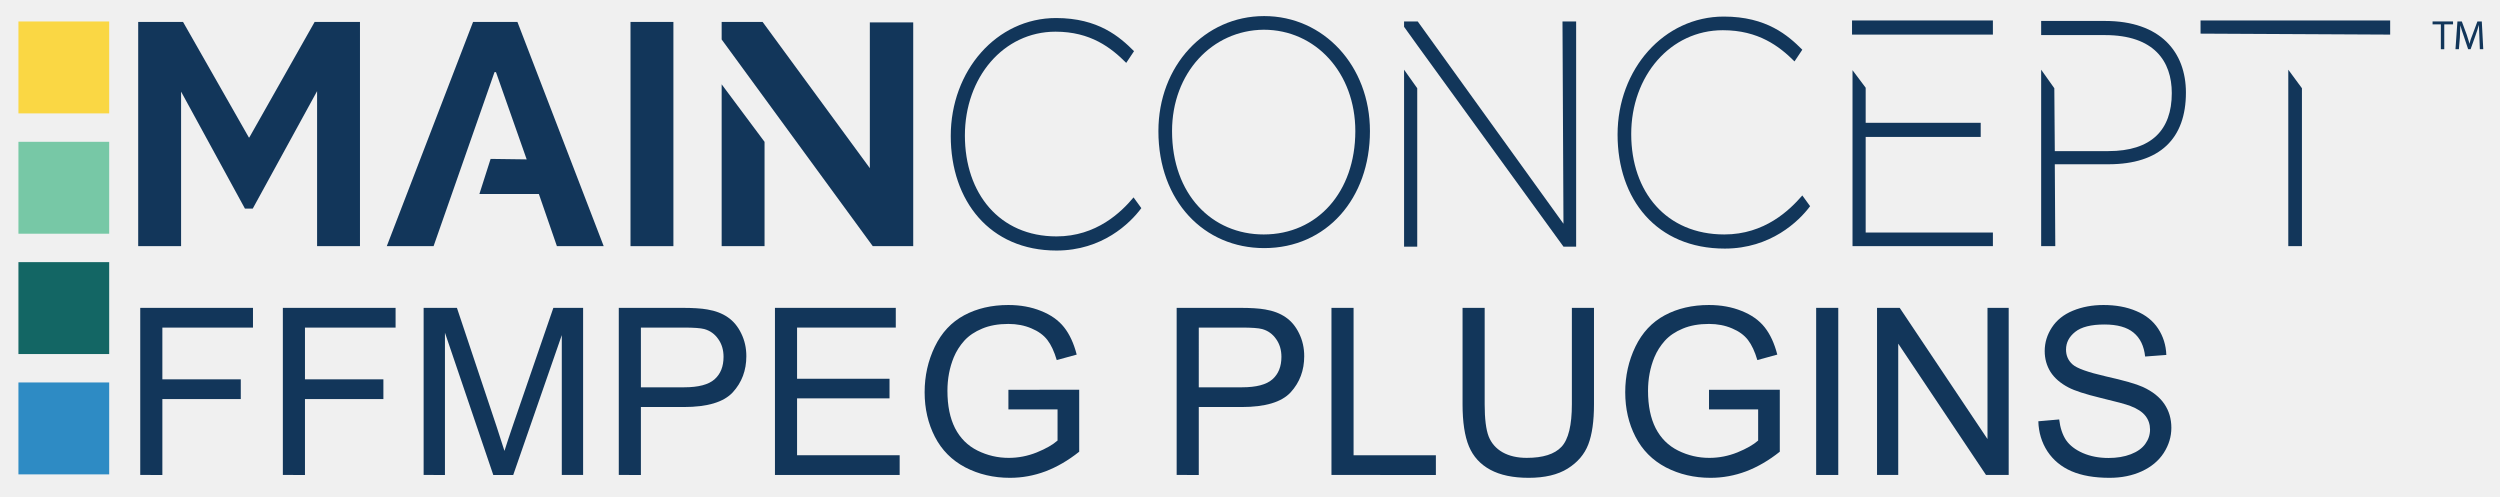
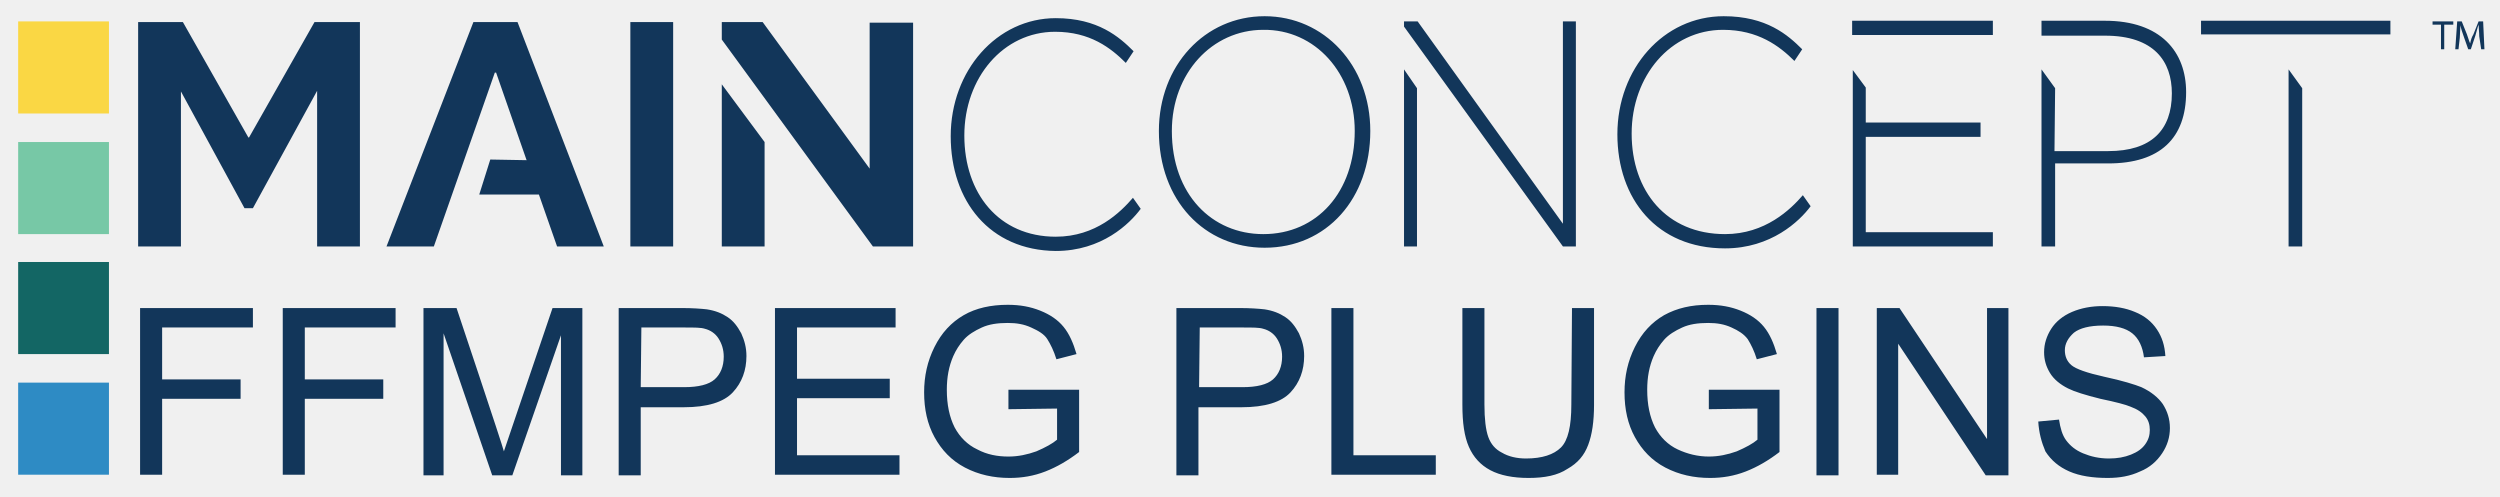
- <svg xmlns="http://www.w3.org/2000/svg" width="136mm" height="27mm" viewBox="0 0 136 27" version="1.1" id="svg247" xml:space="preserve">
-   <defs id="defs244">
-     <rect x="172.506" y="55.448" width="303.117" height="46.515" id="rect1231" />
-     <rect x="172.198" y="55.756" width="304.966" height="32.653" id="rect1225" />
-     <rect x="2.464" y="124.451" width="475.007" height="93.03" id="rect1169" />
-     <rect x="33.269" y="218.097" width="478.395" height="36.657" id="rect649" />
-     <rect x="256.91" y="235.655" width="213.476" height="25.876" id="rect639" />
-     <rect x="61.609" y="231.035" width="406.313" height="105.66" id="rect583" />
-     <rect x="172.506" y="55.448" width="303.117" height="46.515" id="rect1231-6" />
-     <rect x="172.506" y="55.448" width="481.326" height="88.247" id="rect1231-2" />
-   </defs>
-   <g id="layer1">
-     <g id="g451" transform="matrix(0.2651667,0,0,0.2651667,6.555594,38.8049)">
-       <g id="g1022" transform="translate(33.81052,-55.3263)">
-         <g id="g1148" transform="translate(-18.74947,-96.51365)">
-           <g id="g443-9" transform="translate(-20.33282,-4.002739)">
-             <g id="g429-3">
-               <path class="st0" d="m 175.6,37.4 c 0,-13.4 9.4,-24.2 21.6,-24.2 8.7,0 13.1,3.9 16,6.8 l -1.6,2.4 c -3.1,-3.1 -7.3,-6.4 -14.5,-6.4 -10.7,0 -18.6,9.4 -18.6,21.3 0,11.9 7.1,20.7 18.8,20.7 8.2,0 13.3,-5 15.8,-8 l 1.6,2.2 c -2.3,3.1 -8,8.7 -17.4,8.7 -13.7,0 -21.7,-10.2 -21.7,-23.5 z" id="path407-2" style="fill:#12365a" />
-               <polygon class="st0" points="360.6,23.9 363.3,27.5 363.3,34.7 386.9,34.7 386.9,37.6 363.3,37.6 363.3,57.2 389.4,57.2 389.4,60 360.6,60 " id="polygon409-5" style="fill:#12365a" />
-               <g id="g421-9">
-                 <path class="st0" d="m 402.1,40.5 h 11 c 8.8,0 13,-4.3 13,-11.9 0,-6.5 -3.6,-11.9 -13.7,-11.9 h -10.2 -2.9 v -2.9 h 13.1 c 11.4,0 16.6,6.4 16.6,14.7 0,9.4 -5.3,14.7 -15.9,14.7 h -11 l 0.1,16.8 h -2.9 V 23.8 l 2.7,3.8 0.1,12.9" id="path411-4" style="fill:#12365a" />
-                 <path class="st0" d="m 312.4,37.1 c 0,-13.4 9.5,-24.2 21.8,-24.2 8.8,0 13.2,3.9 16.1,6.8 l -1.6,2.4 c -3.1,-3.1 -7.4,-6.4 -14.7,-6.4 -10.8,0 -18.8,9.4 -18.8,21.3 0,11.9 7.2,20.6 19.1,20.6 8.3,0 13.4,-5 16,-8 l 1.6,2.2 c -2.3,3.1 -8.1,8.7 -17.5,8.7 -14,0 -22,-10.1 -22,-23.4 z" id="path413-4" style="fill:#12365a" />
-                 <rect x="360.5" y="13.7" class="st0" width="28.9" height="2.9" id="rect415-4" style="fill:#12365a" />
-                 <polygon class="st0" points="301.3,55.4 301.1,13.9 303.9,13.9 303.9,60.1 301.3,60.1 271.4,18.9 268.6,15 268.6,13.9 271.4,13.9 " id="polygon417-5" style="fill:#12365a" />
-                 <polygon class="st0" points="470.9,13.7 470.9,16.6 432,16.4 432,13.7 " id="polygon419-9" style="fill:#12365a" />
-               </g>
-               <path class="st0" d="m 261.6,36.4 c 0,13.8 -8.9,24 -21.7,24 -12.3,0 -21.7,-9.6 -21.7,-24 0,-13.4 9.5,-23.6 21.7,-23.6 12.2,0 21.7,10.2 21.7,23.6 z m -40.6,0 c 0,13 8.2,21.2 18.8,21.2 11,0 18.8,-8.7 18.8,-21.2 0,-11.9 -8.1,-20.8 -18.8,-20.8 -10.6,0.1 -18.8,8.9 -18.8,20.8 z" id="path423-7" style="fill:#12365a" />
-               <polygon class="st0" points="271.3,27.6 271.3,60.1 268.6,60.1 268.6,23.8 " id="polygon425-1" style="fill:#12365a" />
-               <polygon class="st0" points="452.8,27.6 452.8,60 450,60 450,23.8 " id="polygon427-0" style="fill:#12365a" />
-             </g>
-             <g id="g441-4">
-               <path class="st0" d="m 118.7,14 v 46 h -8.8 V 14 Z" id="path431-12" style="fill:#12365a" />
-               <polygon class="st0" points="69.5,60 82,24.3 82.3,24.3 88.6,42.2 81.2,42.1 78.9,49.3 91.1,49.3 94.8,60 104.4,60 86.7,14 77.6,14 59.9,60 " id="polygon433-60" style="fill:#12365a" />
-               <polygon class="st0" points="137.4,60 128.6,60 128.6,26.8 137.4,38.6 " id="polygon435-2" style="fill:#12365a" />
-               <polygon class="st0" points="159.6,60 167.9,60 167.9,14.1 159,14.1 159,44 137,14 128.6,14 128.6,17.6 " id="polygon437-9" style="fill:#12365a" />
-               <polygon class="st0" points="45.6,60 54.4,60 54.4,14 45.1,14 31.7,37.7 31.6,37.7 18.1,14 8.9,14 8.9,60 17.7,60 17.7,28.3 30.8,52.3 32.4,52.3 45.6,28.2 " id="polygon439-5" style="fill:#12365a" />
-             </g>
-           </g>
-           <g id="g449-51" transform="translate(-20.33282,-4.002739)">
-             <path class="st0" d="m 481.3,14.5 h -1.7 v -0.6 h 4.2 v 0.6 H 482 v 5.1 h -0.7 z" id="path445-1" style="fill:#12365a" />
-             <path class="st0" d="m 489.2,17 c 0,-0.8 -0.1,-1.7 -0.1,-2.4 v 0 c -0.2,0.7 -0.4,1.4 -0.7,2.2 l -1,2.8 h -0.5 L 486,16.9 c -0.3,-0.8 -0.5,-1.5 -0.7,-2.2 v 0 c 0,0.7 -0.1,1.7 -0.1,2.5 l -0.2,2.4 h -0.7 l 0.4,-5.7 h 0.9 l 1,2.7 c 0.2,0.7 0.4,1.3 0.6,1.9 v 0 c 0.1,-0.6 0.3,-1.2 0.6,-1.9 l 1,-2.7 h 0.9 l 0.3,5.7 h -0.7 z" id="path447-2" style="fill:#12365a" />
-           </g>
-           <rect style="fill:#fad744;fill-opacity:1;stroke-width:0.436" id="rect333-67" width="18.856" height="18.62" x="9.904" y="17.383" transform="rotate(90)" />
-           <rect style="fill:#77c8a6;fill-opacity:1;stroke-width:0.436" id="rect333-6-2" width="18.856" height="18.62" x="34.59" y="17.383" transform="rotate(90)" />
-           <rect style="fill:#136664;fill-opacity:1;stroke-width:0.436" id="rect333-6-9-8" width="18.856" height="18.62" x="59.276" y="17.383" transform="rotate(90)" />
-           <rect style="fill:#2e8bc4;fill-opacity:1;stroke-width:0.436" id="rect333-6-9-0-4" width="18.856" height="18.62" x="83.962" y="17.383" transform="rotate(90)" />
-         </g>
-         <text xml:space="preserve" transform="matrix(0.9978,0,0,0.9978,-58.22568,-89.78575)" id="text1223" style="font-size:32px;white-space:pre;shape-inside:url(#rect1225);display:inline;fill:#2e8bc4;fill-opacity:1" />
-         <g aria-label="FFMPEG PLUGINS" transform="matrix(0.9978,0,0,0.9978,-205.8165,-92.04234)" id="text1229-3" style="font-size:48px;font-family:Arial;-inkscape-font-specification:Arial;white-space:pre;shape-inside:url(#rect1231-2);fill:#12365a">
-           <path d="M 176.443,98.685 V 64.326 h 23.18 v 4.055 h -18.633 v 10.641 h 16.125 v 4.055 h -16.125 v 15.609 z" id="path215" />
-           <path d="M 205.764,98.685 V 64.326 h 23.18 v 4.055 h -18.633 v 10.641 h 16.125 v 4.055 h -16.125 v 15.609 z" id="path217" />
-           <path d="M 234.709,98.685 V 64.326 h 6.844 l 8.133,24.328 q 1.125,3.398 1.641,5.086 0.586,-1.875 1.828,-5.508 l 8.227,-23.906 h 6.117 v 34.359 h -4.383 V 69.928 l -9.984,28.758 h -4.102 l -9.938,-29.25 v 29.25 z" id="path219" />
-           <path d="M 274.834,98.685 V 64.326 h 12.961 q 3.422,0 5.227,0.328 2.531,0.422 4.242,1.617 1.711,1.172 2.742,3.305 1.055,2.133 1.055,4.688 0,4.383 -2.789,7.43 -2.789,3.023 -10.078,3.023 h -8.812 v 13.969 z m 4.547,-18.023 h 8.883 q 4.406,0 6.258,-1.641 1.852,-1.641 1.852,-4.617 0,-2.156 -1.102,-3.68 -1.078,-1.547 -2.859,-2.039 -1.148,-0.305 -4.242,-0.305 h -8.789 z" id="path221" />
-           <path d="M 306.943,98.685 V 64.326 h 24.844 v 4.055 h -20.297 v 10.523 h 19.008 v 4.031 h -19.008 v 11.695 h 21.094 v 4.055 z" id="path223" />
-           <path d="m 354.943,85.209 v -4.031 l 14.555,-0.023 v 12.75 q -3.352,2.672 -6.914,4.031 -3.562,1.336 -7.312,1.336 -5.062,0 -9.211,-2.156 -4.125,-2.18 -6.234,-6.281 -2.109,-4.102 -2.109,-9.164 0,-5.016 2.086,-9.352 2.109,-4.359 6.047,-6.469 3.938,-2.109 9.07,-2.109 3.727,0 6.727,1.219 3.023,1.195 4.734,3.352 1.711,2.156 2.602,5.625 l -4.102,1.125 q -0.773,-2.625 -1.922,-4.125 -1.148,-1.5 -3.281,-2.391 -2.133,-0.914 -4.734,-0.914 -3.117,0 -5.391,0.961 -2.273,0.938 -3.68,2.484 -1.383,1.547 -2.156,3.398 -1.312,3.188 -1.312,6.914 0,4.594 1.57,7.688 1.594,3.094 4.617,4.594 3.023,1.5 6.422,1.5 2.953,0 5.766,-1.125 2.812,-1.148 4.266,-2.438 v -6.398 z" id="path225" />
-           <path d="M 389.537,98.685 V 64.326 h 12.961 q 3.422,0 5.227,0.328 2.531,0.422 4.242,1.617 1.711,1.172 2.742,3.305 1.055,2.133 1.055,4.688 0,4.383 -2.789,7.43 -2.789,3.023 -10.078,3.023 h -8.812 v 13.969 z m 4.547,-18.023 h 8.883 q 4.406,0 6.258,-1.641 1.852,-1.641 1.852,-4.617 0,-2.156 -1.102,-3.68 -1.078,-1.547 -2.859,-2.039 -1.148,-0.305 -4.242,-0.305 h -8.789 z" id="path227" />
-           <path d="M 421.365,98.685 V 64.326 h 4.547 v 30.305 h 16.922 v 4.055 z" id="path229" />
-           <path d="m 470.795,64.326 h 4.547 v 19.852 q 0,5.18 -1.172,8.227 -1.172,3.047 -4.242,4.969 -3.047,1.898 -8.016,1.898 -4.828,0 -7.898,-1.664 -3.07,-1.664 -4.383,-4.805 -1.312,-3.164 -1.312,-8.625 V 64.326 h 4.547 v 19.828 q 0,4.477 0.82,6.609 0.844,2.109 2.859,3.258 2.039,1.148 4.969,1.148 5.016,0 7.148,-2.273 2.133,-2.273 2.133,-8.742 z" id="path231" />
-           <path d="m 498.99,85.209 v -4.031 l 14.555,-0.023 v 12.75 q -3.352,2.672 -6.914,4.031 -3.562,1.336 -7.312,1.336 -5.062,0 -9.211,-2.156 -4.125,-2.18 -6.234,-6.281 -2.109,-4.102 -2.109,-9.164 0,-5.016 2.086,-9.352 2.109,-4.359 6.047,-6.469 3.938,-2.109 9.07,-2.109 3.727,0 6.727,1.219 3.023,1.195 4.734,3.352 1.711,2.156 2.602,5.625 l -4.102,1.125 q -0.773,-2.625 -1.922,-4.125 -1.148,-1.5 -3.281,-2.391 -2.133,-0.914 -4.734,-0.914 -3.117,0 -5.391,0.961 -2.273,0.938 -3.68,2.484 -1.383,1.547 -2.156,3.398 -1.312,3.188 -1.312,6.914 0,4.594 1.57,7.688 1.594,3.094 4.617,4.594 3.023,1.5 6.422,1.5 2.953,0 5.766,-1.125 2.812,-1.148 4.266,-2.438 v -6.398 z" id="path233" />
-           <path d="M 521.021,98.685 V 64.326 h 4.547 v 34.359 z" id="path235" />
-           <path d="M 533.537,98.685 V 64.326 h 4.664 l 18.047,26.977 V 64.326 h 4.359 v 34.359 h -4.664 l -18.047,-27 v 27 z" id="path237" />
-           <path d="m 566.701,87.646 4.289,-0.375 q 0.305,2.578 1.406,4.242 1.125,1.641 3.469,2.672 2.344,1.008 5.273,1.008 2.602,0 4.594,-0.773 1.992,-0.773 2.953,-2.109 0.984,-1.359 0.984,-2.953 0,-1.617 -0.938,-2.812 -0.938,-1.219 -3.094,-2.039 -1.383,-0.539 -6.117,-1.664 -4.734,-1.148 -6.633,-2.156 -2.461,-1.289 -3.68,-3.188 -1.195,-1.922 -1.195,-4.289 0,-2.602 1.477,-4.852 1.477,-2.273 4.312,-3.445 2.836,-1.172 6.305,-1.172 3.82,0 6.727,1.242 2.93,1.219 4.5,3.609 1.57,2.391 1.688,5.414 l -4.359,0.328 q -0.352,-3.258 -2.391,-4.922 -2.016,-1.664 -5.977,-1.664 -4.125,0 -6.023,1.523 -1.875,1.5 -1.875,3.633 0,1.852 1.336,3.047 1.312,1.195 6.844,2.461 5.555,1.242 7.617,2.18 3,1.383 4.43,3.516 1.43,2.109 1.43,4.875 0,2.742 -1.57,5.18 -1.57,2.414 -4.523,3.773 -2.93,1.336 -6.609,1.336 -4.664,0 -7.828,-1.359 -3.141,-1.359 -4.945,-4.078 -1.781,-2.742 -1.875,-6.188 z" id="path239" />
-         </g>
-       </g>
-       <text xml:space="preserve" transform="matrix(0.9978,0,0,0.9978,-24.72254,-146.3415)" id="text637" style="white-space:pre;shape-inside:url(#rect639);display:inline;fill:#000000" />
-     </g>
-   </g>
-   <style type="text/css" id="style251">
- 	.st0{fill:#12365A;}
- </style>
-   <style type="text/css" id="style328">
- 	.st0{fill:#FFFFFF;}
- </style>
-   <style type="text/css" id="style405">
- 	.st0{fill:#12365A;}
- </style>
+ <svg xmlns="http://www.w3.org/2000/svg" enable-background="new 0 0 385.5 76.5" viewBox="0 0 385.5 76.5">
+   <path d="m2.8 3.3h14v14.2h-14z" fill="#fad744" />
+   <path d="m2.8 21.9h14v14.2h-14z" fill="#77c8a6" />
+   <path d="m2.8 40.4h14v14.2h-14z" fill="#136664" />
+   <path d="m2.8 59h14v14.2h-14z" fill="#2e8bc4" />
+   <path d="m146.6 21c0-10.1 7.1-18.2 16.2-18.2 6.5 0 9.8 2.9 12 5.1l-1.2 1.8c-2.3-2.3-5.5-4.8-10.9-4.8-8 0-14 7.1-14 16s5.3 15.6 14.1 15.6c6.2 0 10-3.8 11.9-6l1.2 1.7c-1.7 2.3-6 6.5-13.1 6.5-10.2-.1-16.2-7.7-16.2-17.7zm139.1-10.2 2 2.7v5.4h17.7v2.2h-17.7v14.7h19.6v2.2h-21.6zm31.1 12.5h8.3c6.6 0 9.8-3.2 9.8-8.9 0-4.9-2.7-8.9-10.3-8.9h-9.8v-2.3h9.8c8.6 0 12.5 4.8 12.5 11 0 7.1-4 11-12 11h-8.2v12.8h-2.1v-27.3l2.1 2.9zm-67.4-2.6c0-10.1 7.1-18.2 16.4-18.2 6.6 0 9.9 2.9 12.1 5.1l-1.2 1.8c-2.3-2.3-5.6-4.8-11-4.8-8.1 0-14.1 7.1-14.1 16s5.4 15.5 14.4 15.5c6.2 0 10.1-3.8 12-6l1.2 1.7c-1.7 2.3-6.1 6.5-13.2 6.5-10.5 0-16.6-7.6-16.6-17.6zm36.2-17.5h21.7v2.2h-21.7zm-44.6 31.3v-31.2h2v34.7h-2l-24.5-33.9v-.8h2.1zm127.6-31.3v2.1h-29.2v-2.1zm-157.3 17c0 10.4-6.7 18-16.3 18-9.2 0-16.3-7.2-16.3-18 0-10.1 7.1-17.7 16.3-17.7s16.3 7.6 16.3 17.7zm-30.6 0c0 9.8 6.2 15.9 14.1 15.9 8.3 0 14.1-6.5 14.1-15.9 0-8.9-6.1-15.7-14.1-15.6-7.9 0-14.1 6.7-14.1 15.6zm37.8-6.6v24.4h-2v-27.3zm136.5 0v24.4h-2.1v-27.3zm-251.2-10.2v34.6h-6.6v-34.6zm-36.9 34.6 9.4-26.8h.2l4.7 13.5-5.6-.1-1.7 5.4h9.2l2.8 8h7.2l-13.3-34.6h-6.8l-13.4 34.6zm51 0h-6.6v-25l6.6 8.9zm16.7 0h6.2v-34.5h-6.7v22.5l-16.5-22.6h-6.3v2.7zm-85.7 0h6.6v-34.6h-7l-10.1 17.8h-.1l-10.1-17.8h-6.9v34.6h6.6v-23.9l9.8 18h1.3l9.9-18.1zm327.5-34.2h-1.3v-.5h3.2v.5h-1.4v3.8h-.5zm5.9 1.8c0-.6-.1-1.3-.1-1.8-.2.5-.3 1.1-.5 1.7l-.7 2.1h-.4l-.7-2c-.2-.6-.4-1.1-.5-1.7 0 .5-.1 1.3-.1 1.9l-.2 1.8h-.5l.3-4.3h.7l.8 2c.2.5.3 1 .5 1.4.1-.5.2-.9.5-1.4l.8-2h.7l.2 4.3h-.5zm-360.7 67.6v-25.7h17.4v3h-14v8h12.1v3h-12.1v11.7zm22 0v-25.7h17.4v3h-14v8h12.1v3h-12.1v11.7zm21.7 0v-25.7h5.1s7.1 21.2 7.3 22.1c.3-.9 7.5-22.1 7.5-22.1h4.6v25.8h-3.3v-21.6l-7.5 21.6h-3.1l-7.5-21.9v21.9h-3.1zm30.1 0v-25.7h9.7c1.7 0 3 .1 3.9.2 1.3.2 2.3.6 3.2 1.2s1.5 1.4 2.1 2.5c.5 1.1.8 2.2.8 3.5 0 2.2-.7 4.1-2.1 5.6s-3.9 2.3-7.6 2.3h-6.6v10.5h-3.4zm3.4-13.5h6.7c2.2 0 3.8-.4 4.7-1.2s1.4-2 1.4-3.5c0-1.1-.3-2-.8-2.8s-1.3-1.3-2.1-1.5c-.6-.2-1.6-.2-3.2-.2h-6.6zm20.7 13.5v-25.7h18.6v3h-15.2v7.9h14.3v3h-14.3v8.8h15.8v3zm36-10.1v-3h10.9v9.6c-1.7 1.3-3.4 2.3-5.2 3s-3.6 1-5.5 1c-2.5 0-4.8-.5-6.9-1.6s-3.6-2.7-4.7-4.7-1.6-4.3-1.6-6.9c0-2.5.5-4.8 1.6-7s2.6-3.8 4.5-4.9 4.2-1.6 6.8-1.6c1.9 0 3.5.3 5 .9s2.7 1.4 3.6 2.5 1.5 2.5 2 4.2l-3.1.8c-.4-1.3-.9-2.3-1.4-3.1s-1.4-1.3-2.5-1.8-2.2-.7-3.6-.7c-1.6 0-2.9.2-4 .7s-2.1 1.1-2.8 1.9-1.2 1.6-1.6 2.5c-.7 1.6-1 3.3-1 5.2 0 2.3.4 4.2 1.2 5.8.8 1.5 2 2.7 3.5 3.4 1.5.8 3.1 1.1 4.8 1.1 1.5 0 2.9-.3 4.3-.8 1.4-.6 2.5-1.2 3.2-1.8v-4.8zm25.9 10.1v-25.7h9.7c1.7 0 3 .1 3.9.2 1.3.2 2.3.6 3.2 1.2s1.5 1.4 2.1 2.5c.5 1.1.8 2.2.8 3.5 0 2.2-.7 4.1-2.1 5.6s-3.9 2.3-7.6 2.3h-6.6v10.5h-3.4zm3.5-13.5h6.7c2.2 0 3.8-.4 4.7-1.2s1.4-2 1.4-3.5c0-1.1-.3-2-.8-2.8s-1.3-1.3-2.1-1.5c-.6-.2-1.6-.2-3.2-.2h-6.6zm20.4 13.5v-25.7h3.4v22.7h12.7v3zm37.1-25.7h3.4v14.9c0 2.6-.3 4.6-.9 6.2s-1.6 2.8-3.2 3.7c-1.5 1-3.5 1.4-6 1.4-2.4 0-4.4-.4-5.9-1.2s-2.6-2-3.3-3.6-1-3.7-1-6.5v-14.9h3.4v14.9c0 2.2.2 3.9.6 5s1.1 1.9 2.1 2.4c1 .6 2.3.9 3.7.9 2.5 0 4.3-.6 5.4-1.7s1.6-3.3 1.6-6.6zm21.1 15.6v-3h10.9v9.6c-1.7 1.3-3.4 2.3-5.2 3s-3.6 1-5.5 1c-2.5 0-4.8-.5-6.9-1.6s-3.6-2.7-4.7-4.7-1.6-4.3-1.6-6.9c0-2.5.5-4.8 1.6-7s2.6-3.8 4.5-4.9c2-1.1 4.2-1.6 6.8-1.6 1.9 0 3.5.3 5 .9s2.7 1.4 3.6 2.5 1.5 2.5 2 4.2l-3.1.8c-.4-1.3-.9-2.3-1.4-3.1-.6-.8-1.4-1.3-2.5-1.8s-2.2-.7-3.6-.7c-1.6 0-2.9.2-4 .7s-2.1 1.1-2.8 1.9-1.2 1.6-1.6 2.5c-.7 1.6-1 3.3-1 5.2 0 2.3.4 4.2 1.2 5.8.8 1.5 2 2.7 3.5 3.4s3.1 1.1 4.8 1.1c1.5 0 2.9-.3 4.3-.8 1.4-.6 2.5-1.2 3.2-1.8v-4.8zm16.6 10.1v-25.7h3.4v25.8h-3.4zm9.3 0v-25.7h3.5l13.5 20.2v-20.2h3.3v25.8h-3.5l-13.5-20.3v20.2zm24.9-8.2 3.2-.3c.2 1.3.5 2.4 1.1 3.2s1.4 1.5 2.6 2 2.5.8 4 .8c1.3 0 2.4-.2 3.4-.6s1.7-.9 2.2-1.6.7-1.4.7-2.2-.2-1.5-.7-2.1-1.2-1.1-2.3-1.5c-.7-.3-2.2-.7-4.6-1.2-2.4-.6-4-1.1-5-1.6-1.2-.6-2.2-1.4-2.8-2.4s-.9-2-.9-3.2c0-1.3.4-2.5 1.1-3.6s1.8-2 3.2-2.6 3-.9 4.7-.9c1.9 0 3.6.3 5 .9 1.5.6 2.6 1.5 3.4 2.7s1.2 2.5 1.3 4.1l-3.3.2c-.2-1.6-.8-2.9-1.8-3.7s-2.5-1.2-4.5-1.2c-2.1 0-3.6.4-4.5 1.1-.9.8-1.4 1.7-1.4 2.7 0 .9.3 1.7 1 2.3s2.4 1.2 5.1 1.8c2.8.6 4.7 1.2 5.7 1.6 1.5.7 2.6 1.6 3.3 2.6.7 1.1 1.1 2.3 1.1 3.7s-.4 2.7-1.2 3.9-1.9 2.2-3.4 2.8c-1.5.7-3.1 1-5 1-2.3 0-4.3-.3-5.9-1s-2.8-1.7-3.7-3.1c-.6-1.4-1-2.9-1.1-4.6z" fill="#12365a" />
</svg>
